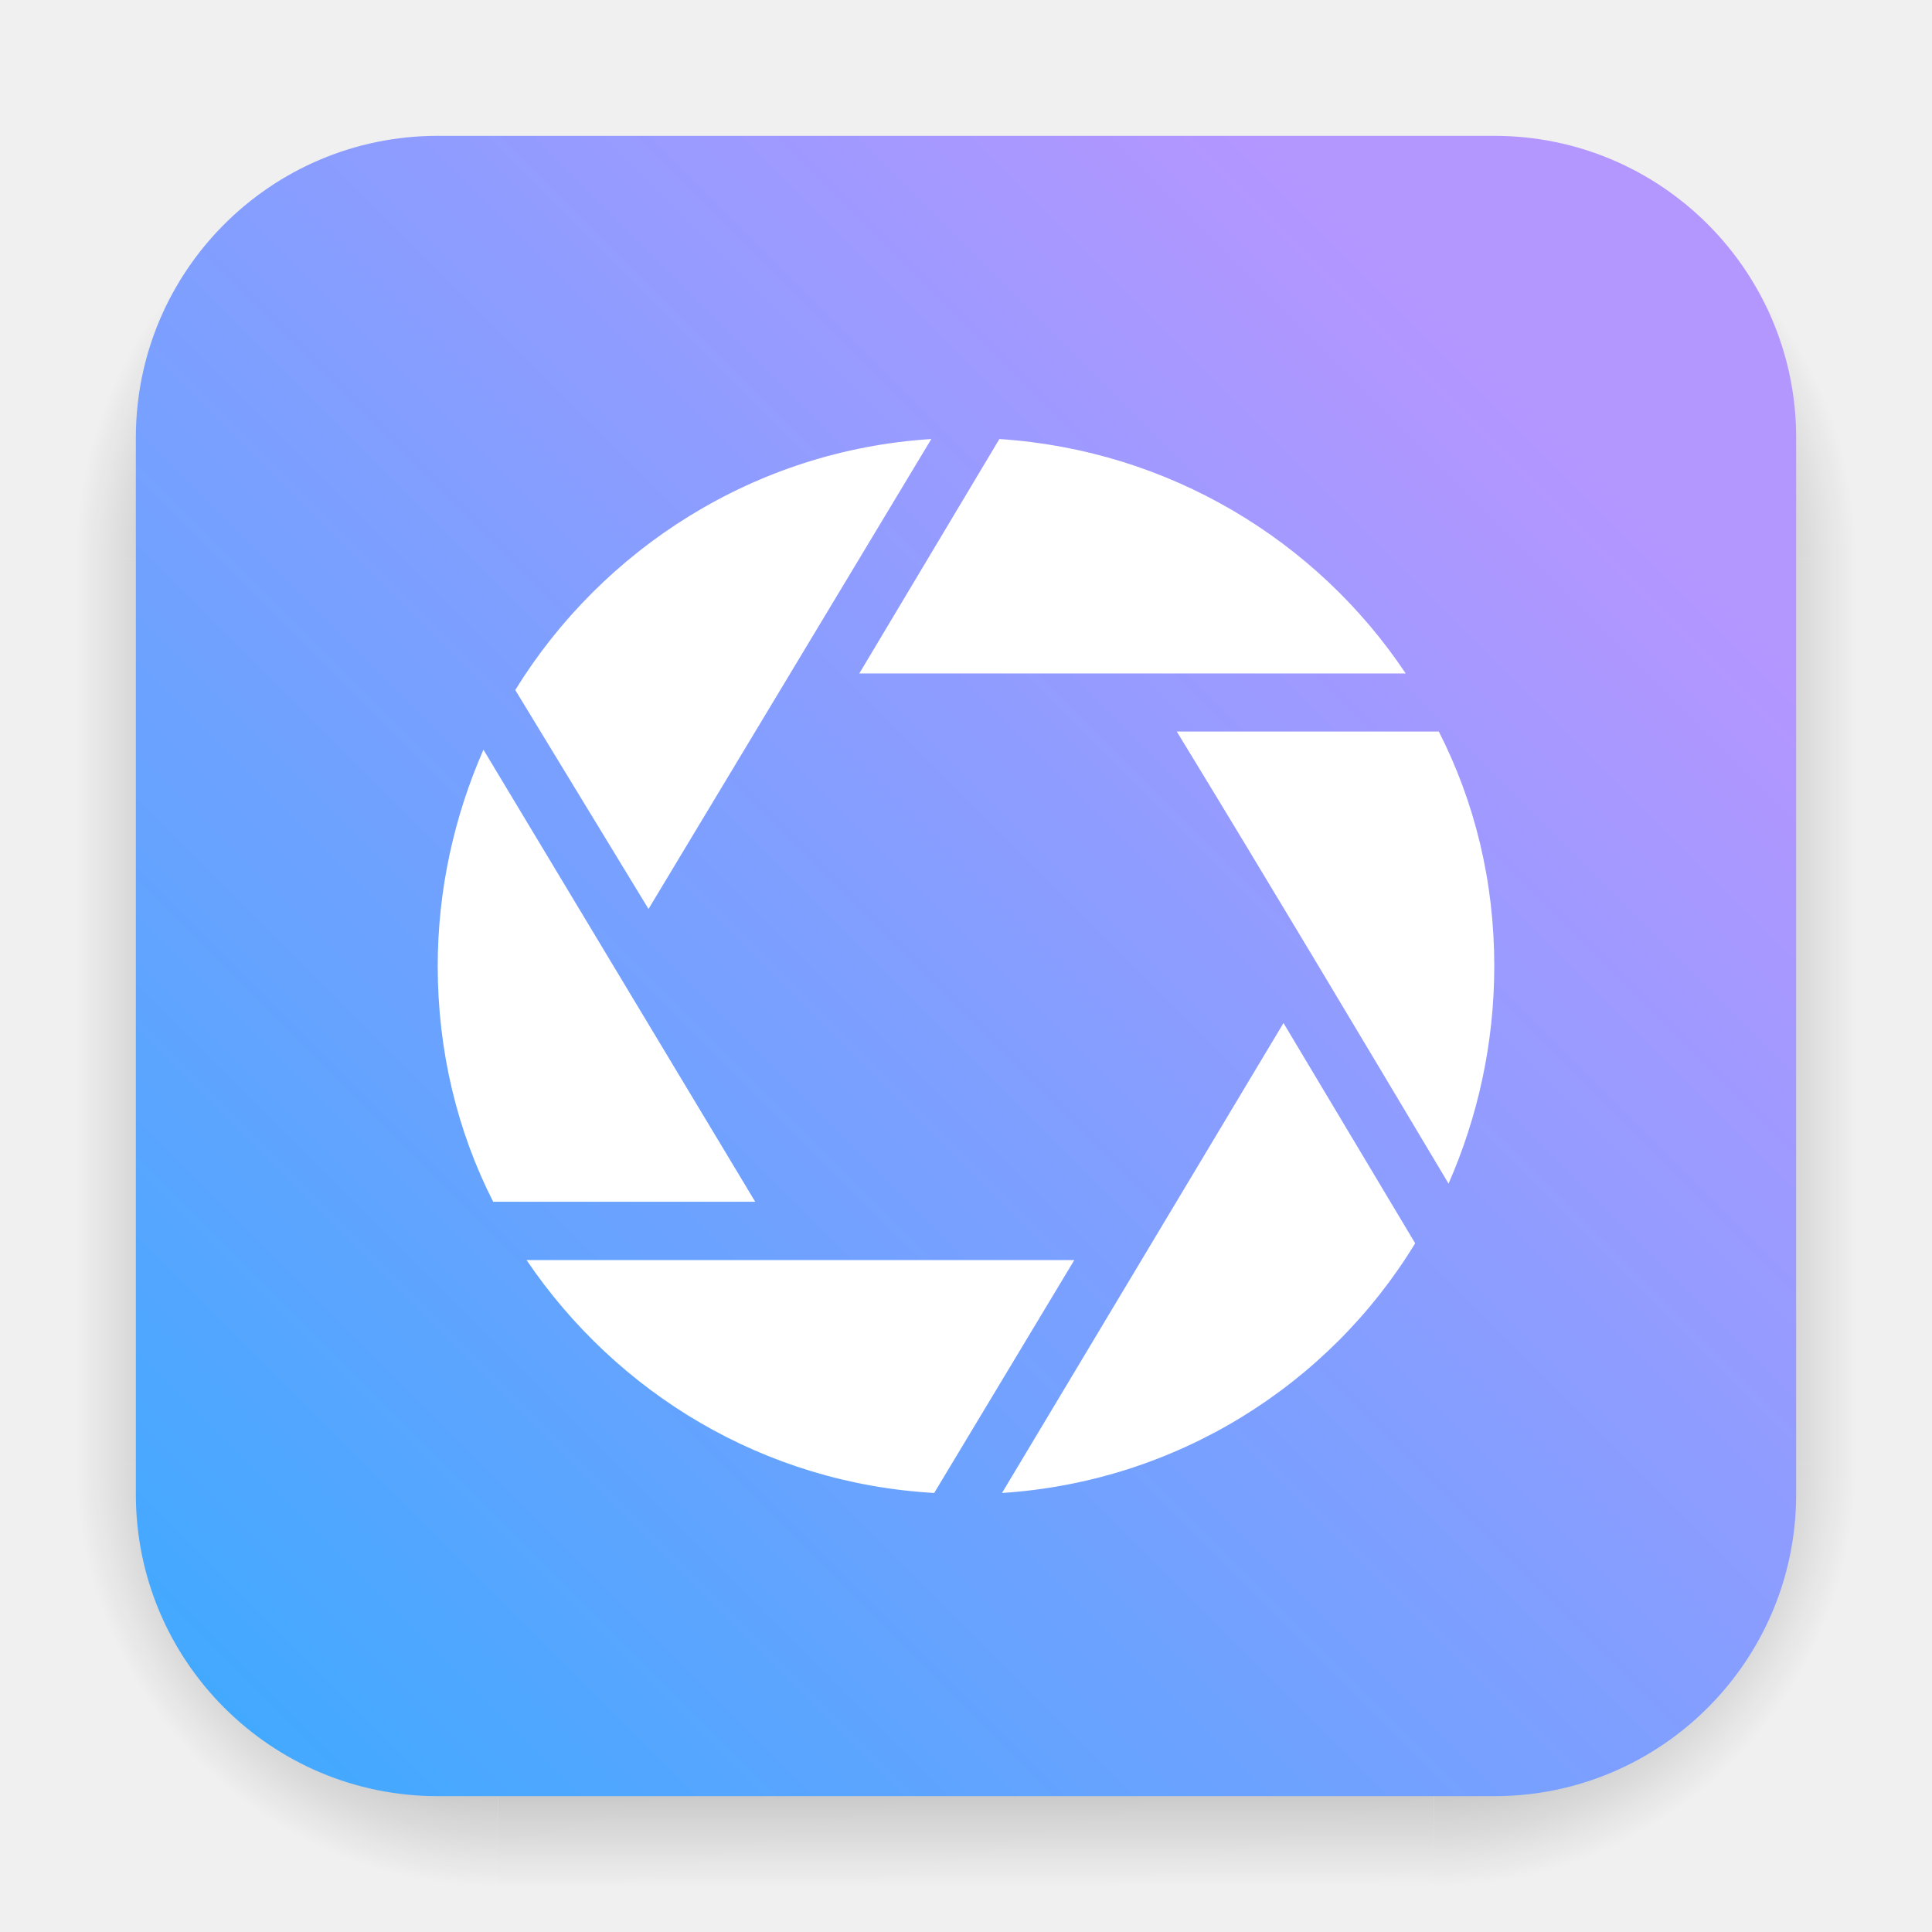
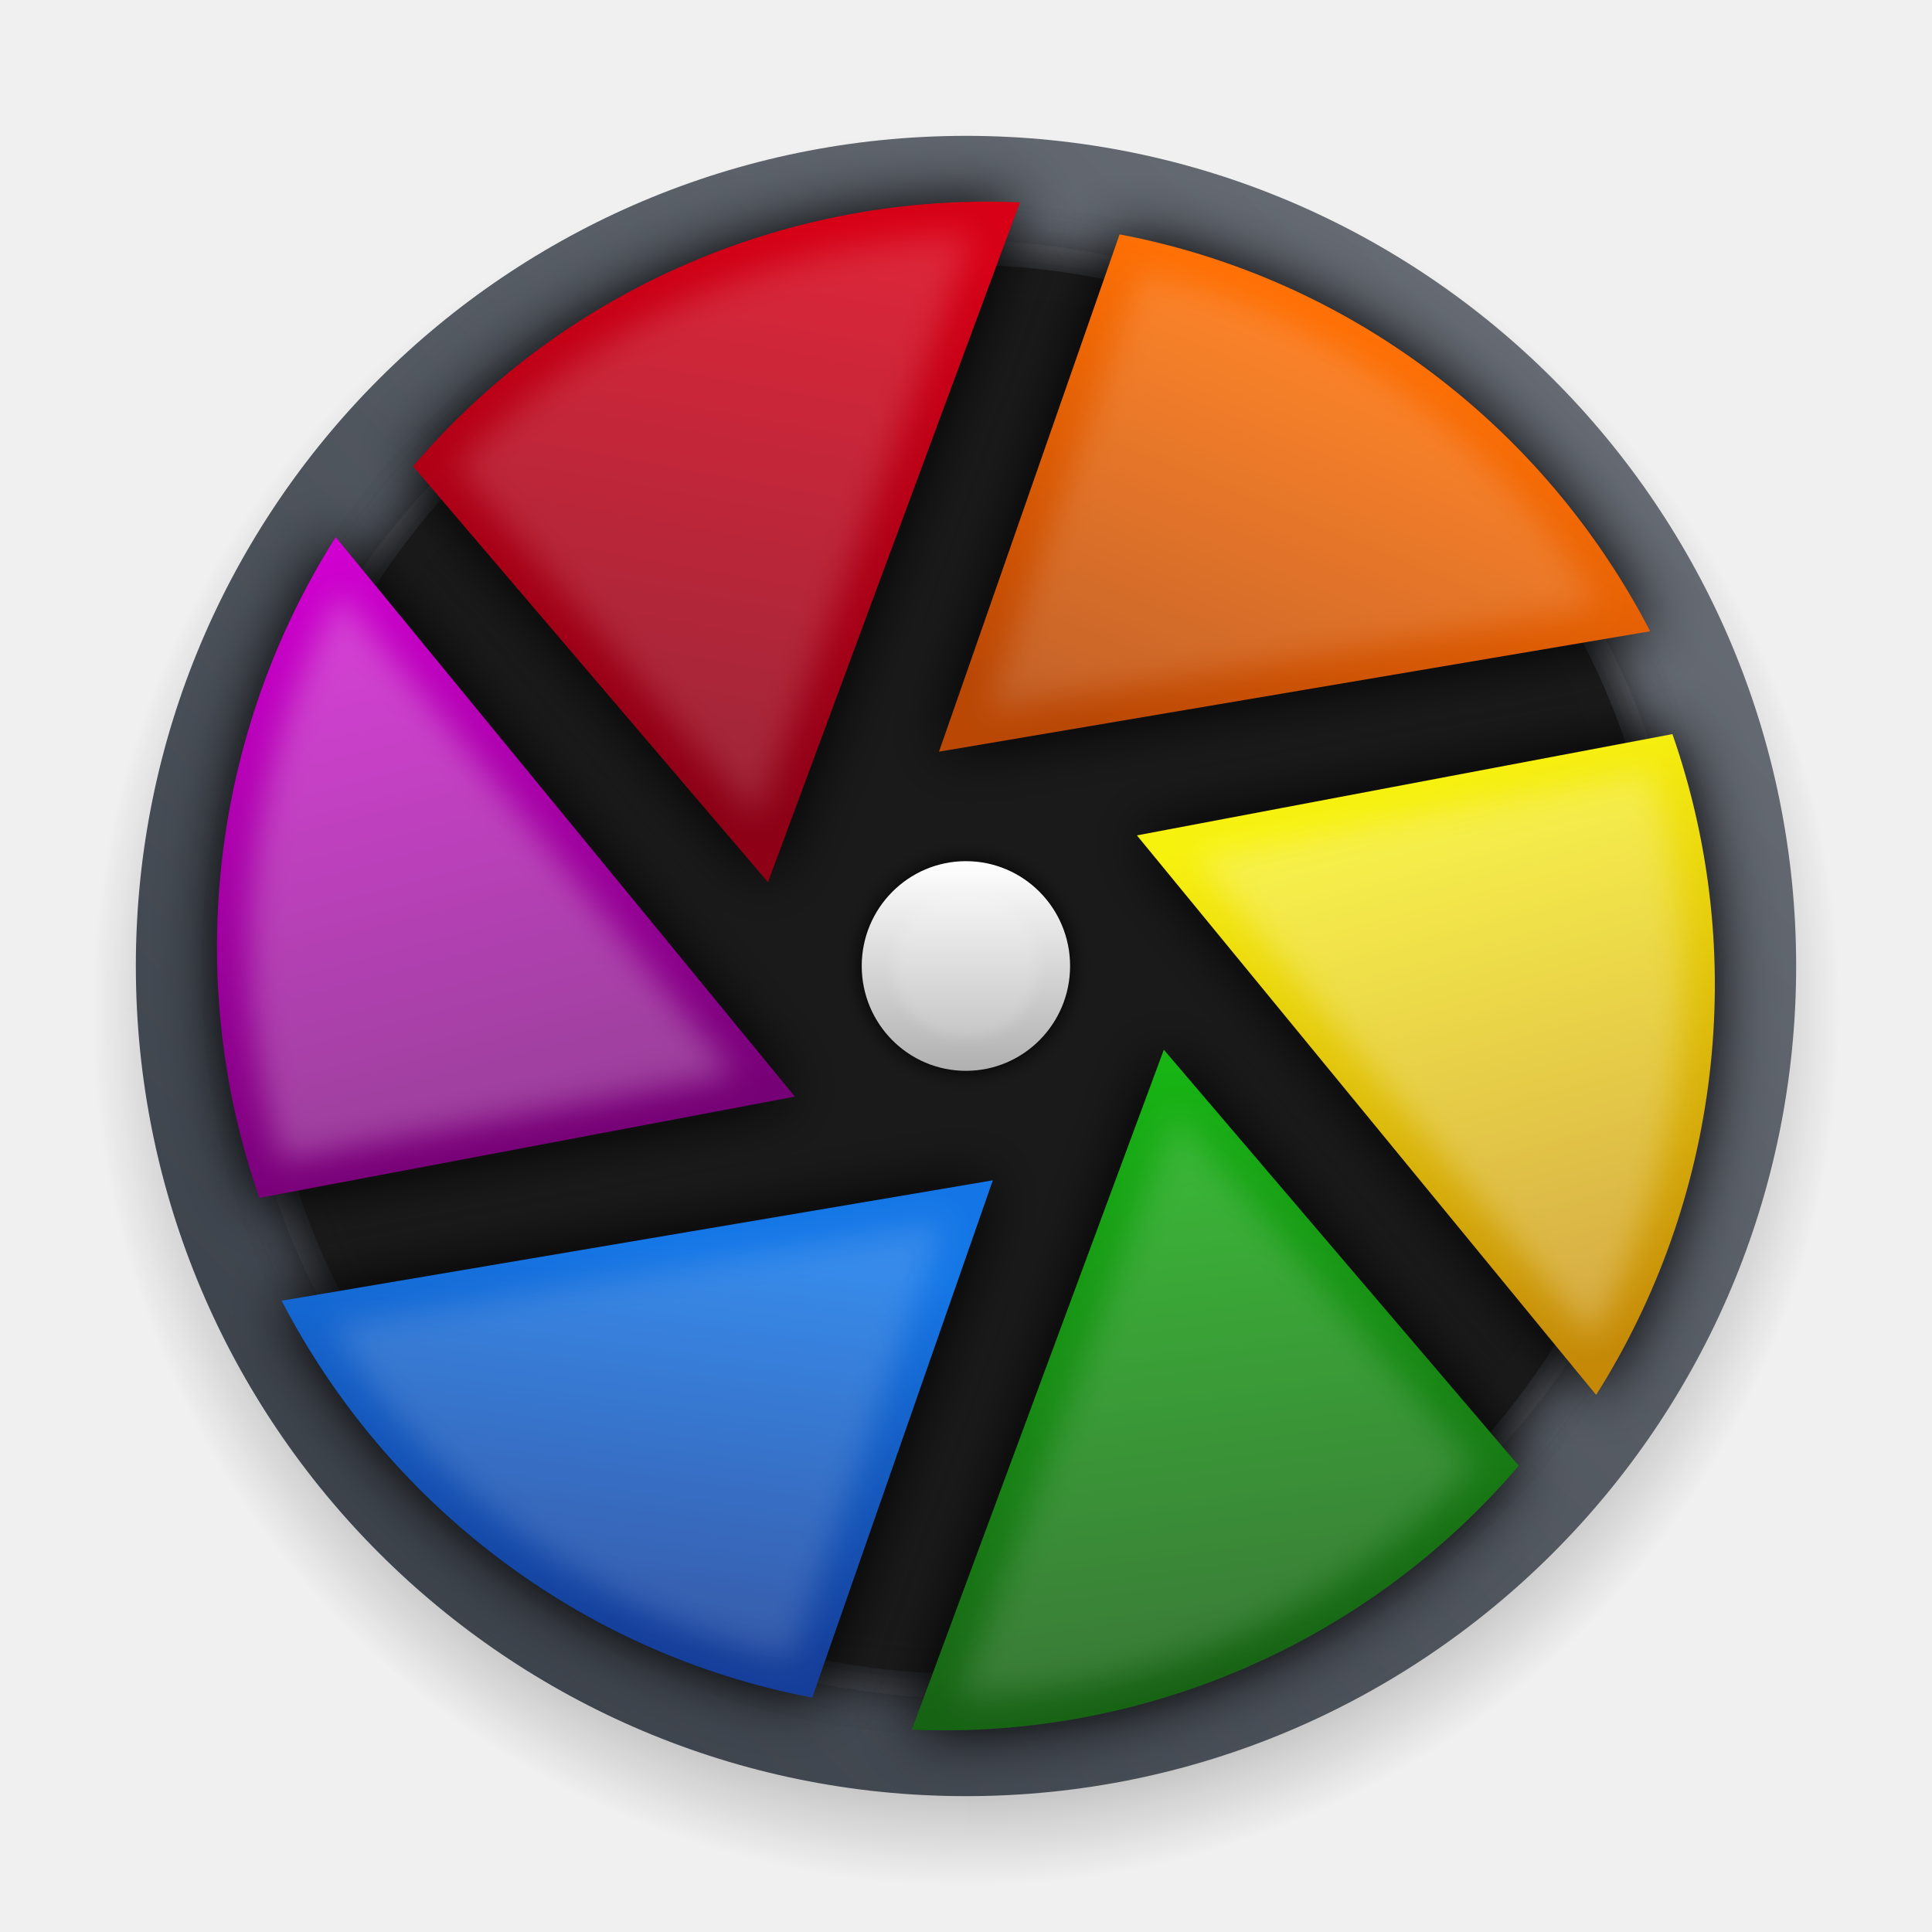
<svg xmlns="http://www.w3.org/2000/svg" xmlns:xlink="http://www.w3.org/1999/xlink" width="64" height="64" version="1.1" id="svg24">
  <defs id="defs28">
    <radialGradient id="SVGID_1_" cx="512" cy="512" r="447" gradientUnits="userSpaceOnUse" gradientTransform="matrix(0.1391139,0,0,0.1391139,-142.9465,-115.5872)">
      <stop offset="0" style="stop-color:#A7D7EC" id="stop4" />
      <stop offset="1" style="stop-color:#A2CFEB" id="stop6" />
    </radialGradient>
    <radialGradient id="SVGID_2_" cx="508.122" cy="108.689" r="794.709" gradientUnits="userSpaceOnUse" gradientTransform="matrix(0.1391139,0,0,0.1391139,-142.9465,-115.5872)">
      <stop offset="0" style="stop-color:#4D5E66" id="stop11" />
      <stop offset="1" style="stop-color:#1A2327" id="stop13" />
    </radialGradient>
    <radialGradient gradientUnits="userSpaceOnUse" r="200.736" cy="513" cx="512" id="SVGID_3_">
      <stop id="stop20" style="stop-color:#A7D7EC" offset="0" />
      <stop id="stop22" style="stop-color:#A2CFEB" offset="1" />
    </radialGradient>
    <filter color-interpolation-filters="sRGB" height="1.048" width="1.048" y="-.024" x="-.024" id="filter2761">
      <feGaussianBlur id="feGaussianBlur922" stdDeviation="0.146" />
    </filter>
    <linearGradient gradientUnits="userSpaceOnUse" y2="3.459" y1="15.576" x2="13.449" x1="1.331" id="linearGradient1024" gradientTransform="matrix(3.779602,0,0,3.779602,28.90913,-23.38821)">
      <stop id="stop925" offset="0" stop-color="#3caaff" />
      <stop id="stop927" offset="1" stop-color="#b496ff" />
    </linearGradient>
    <linearGradient gradientUnits="userSpaceOnUse" y2="13.123" y1="6.714" x2="13.959" x1="6.581" id="linearGradient1354" gradientTransform="matrix(3.779602,0,0,3.779602,63.66037,0.5308454)">
      <stop id="stop930" offset="0" stop-color="#fff" />
      <stop id="stop932" offset="1" stop-color="#e6e6ff" />
    </linearGradient>
    <linearGradient gradientUnits="userSpaceOnUse" y2="14.519" y1="8.5" x2="2.844" x1="5.721" id="linearGradient1356" gradientTransform="matrix(3.779602,0,0,3.779602,63.66037,0.5308454)">
      <stop id="stop935" offset="0" stop-color="#c3d2ff" />
      <stop id="stop937" offset="1" stop-color="#82c8ff" />
    </linearGradient>
    <filter color-interpolation-filters="sRGB" height="1.048" width="1.048" y="-.024" x="-.024" id="filter2761-36">
      <feGaussianBlur id="feGaussianBlur2" stdDeviation="0.146" />
    </filter>
    <linearGradient gradientUnits="userSpaceOnUse" y2="3.459" y1="15.576" x2="13.449" x1="1.331" id="linearGradient1024-7">
-       <stop id="stop5" offset="0" stop-color="#3caaff" />
-       <stop id="stop7" offset="1" stop-color="#b496ff" />
+       <stop id="stop5" offset="0" stop-color="#3caaff" style="stop-color:#353b44;stop-opacity:1;" />
+       <stop id="stop7" offset="1" stop-color="#b496ff" style="stop-color:#6e737b;stop-opacity:0.996;" />
    </linearGradient>
    <linearGradient gradientUnits="userSpaceOnUse" y2="13.123" y1="6.714" x2="13.959" x1="6.581" id="linearGradient1354-5">
      <stop id="stop10" offset="0" stop-color="#fff" />
      <stop id="stop12" offset="1" stop-color="#e6e6ff" />
    </linearGradient>
    <linearGradient gradientUnits="userSpaceOnUse" y2="14.519" y1="8.5" x2="2.844" x1="5.721" id="linearGradient1356-3">
      <stop id="stop15" offset="0" stop-color="#c3d2ff" />
      <stop id="stop17" offset="1" stop-color="#82c8ff" />
    </linearGradient>
    <linearGradient gradientTransform="translate(-21.84986)" gradientUnits="userSpaceOnUse" y2="15.526" y1="1.319" x2="7.982" x1="7.982" id="linearGradient950">
      <stop id="stop2" offset="0" stop-color="#f0f0f0" />
      <stop id="stop4-5" offset="1" stop-color="#f0f0f0" />
    </linearGradient>
    <linearGradient gradientUnits="userSpaceOnUse" gradientTransform="matrix(9.0707,0,0,9.0707,-44.798,-39.998)" y2="5.292" y1="10.583" x2="8.466" x1="8.466" id="linearGradient4821">
      <stop id="stop7-3" offset="0" stop-color="#b6c9e7" />
      <stop id="stop9" offset="1" stop-color="#92b7ef" />
    </linearGradient>
    <radialGradient gradientTransform="translate(-21.84986)" gradientUnits="userSpaceOnUse" r="4.762" cy="12.171" cx="12.171" id="radialGradient1042">
      <stop id="stop12-6" offset="0" />
      <stop id="stop14" offset="1" stop-opacity="0" />
    </radialGradient>
    <linearGradient gradientUnits="userSpaceOnUse" gradientTransform="matrix(0.37199,0,0,0.37199,9.0211,8.759)" y2="19.84" y1="-2.92" x2="8.467" x1="8.467" id="l">
      <stop id="stop17-7" offset="0" stop-color="#ccc" />
      <stop id="stop19" offset="1" stop-color="#ebebeb" />
    </linearGradient>
    <linearGradient gradientUnits="userSpaceOnUse" gradientTransform="matrix(0.37645,0,0,0.37645,8.9831,-96.719)" y2="296.47" y1="280.6" x2="8.467" x1="8.467" id="e">
      <stop id="stop22-6" offset="0" stop-color="#666" />
      <stop id="stop24" offset="1" stop-color="#9f9f9f" />
    </linearGradient>
    <linearGradient gradientUnits="userSpaceOnUse" gradientTransform="matrix(0.37199,0,0,0.37199,9.0211,-95.424)" y2="294.88" y1="282.18" x2="8.467" x1="8.467" id="d">
      <stop id="stop27" offset="0" stop-color="#333" />
      <stop id="stop29" offset="1" stop-color="#666" />
    </linearGradient>
    <linearGradient gradientUnits="userSpaceOnUse" gradientTransform="matrix(0.37199,0,0,0.37199,9.0211,-95.424)" y2="293.82" y1="283.24" x2="8.467" x1="8.467" id="c">
      <stop id="stop32" offset="0" />
      <stop id="stop34" offset="1" stop-color="#121212" />
    </linearGradient>
    <radialGradient gradientUnits="userSpaceOnUse" gradientTransform="matrix(0.036528,0,0,0.030678,17.174,5.8128)" r="38.5" cy="198.65" cx="-136.99" id="b">
      <stop id="stop37" offset="0" stop-opacity=".941" stop-color="#2561db" />
      <stop id="stop39" offset="1" stop-color="#0d0d0d" />
    </radialGradient>
    <filter color-interpolation-filters="sRGB" height="1.26" width="1.22" y="-.13" x="-.11" id="n">
      <feGaussianBlur id="feGaussianBlur42" stdDeviation="0.152" />
    </filter>
    <filter color-interpolation-filters="sRGB" height="1.486" width="1.38" y="-.243" x="-.19" id="m">
      <feGaussianBlur id="feGaussianBlur45" stdDeviation="0.152" />
    </filter>
    <filter color-interpolation-filters="sRGB" height="1.124" width="1.116" y="-.062" x="-.058" id="g">
      <feGaussianBlur id="feGaussianBlur48" stdDeviation="0.128" />
    </filter>
    <filter color-interpolation-filters="sRGB" height="1.133" width="1.125" y="-.067" x="-.062" id="a">
      <feGaussianBlur id="feGaussianBlur51" stdDeviation="0.086" />
    </filter>
    <filter color-interpolation-filters="sRGB" height="1.131" width="1.111" y="-.066" x="-.055" id="i">
      <feGaussianBlur id="feGaussianBlur54" stdDeviation="0.762" />
    </filter>
    <filter color-interpolation-filters="sRGB" height="1.025" width="1.023" y="-.012" x="-.012" id="j">
      <feGaussianBlur id="feGaussianBlur57" stdDeviation="0.03" />
    </filter>
    <filter color-interpolation-filters="sRGB" height="1.496" width="1.465" y="-.248" x="-.233" id="k">
      <feGaussianBlur id="feGaussianBlur60" stdDeviation="1.061" />
    </filter>
    <filter color-interpolation-filters="sRGB" height="1.617" width="1.393" y="-.309" x="-.196" id="f">
      <feGaussianBlur id="feGaussianBlur63" stdDeviation="2.988" />
    </filter>
    <filter color-interpolation-filters="sRGB" height="1.496" width="1.465" y="-.248" x="-.233" id="h">
      <feGaussianBlur id="feGaussianBlur66" stdDeviation="0.512" />
    </filter>
    <filter id="filter2761-5" x="-.024" y="-.024" width="1.048" height="1.048" color-interpolation-filters="sRGB">
      <feGaussianBlur stdDeviation="0.146" id="feGaussianBlur1002" />
    </filter>
-     <linearGradient gradientTransform="matrix(3.779602,0,0,3.779602,-0.0031925,0.5308881)" y2="3.459" x2="13.449" y1="15.576" x1="1.331" gradientUnits="userSpaceOnUse" id="linearGradient1068" xlink:href="#linearGradient1024-7" />
    <filter id="filter2761-3" x="-.024" y="-.024" width="1.048" height="1.048" color-interpolation-filters="sRGB">
      <feGaussianBlur stdDeviation="0.146" id="feGaussianBlur1095" />
    </filter>
    <linearGradient id="a-9" x1="23.487" x2="23.487" y1="15.18" y2="32.913" gradientTransform="matrix(.12676 0 0 .12676 -27.515 6.7925)" gradientUnits="userSpaceOnUse">
      <stop stop-color="#141414" offset="0" id="stop1098" />
      <stop stop-color="#30277f" offset="1" id="stop1100" />
    </linearGradient>
    <radialGradient id="c-7" cx="24.047" cy="23.949" r="2.987" gradientTransform="matrix(0.2056,-3.7539e-8,2.8431e-8,0.15571,-39.607,5.456)" gradientUnits="userSpaceOnUse">
      <stop stop-color="#2839e6" offset="0" id="stop1103" />
      <stop stop-opacity="0" offset="1" id="stop1105" />
    </radialGradient>
    <linearGradient id="d-6" x1="361.36" x2="361.36" y1="616.07" y2="722.79" gradientTransform="matrix(.0040372 0 0 .0040372 -25.925 7.1257)" gradientUnits="userSpaceOnUse">
      <stop stop-color="#fff" offset="0" id="stop1108" />
      <stop stop-color="#fff" stop-opacity="0" offset="1" id="stop1110" />
    </linearGradient>
    <radialGradient id="radialGradient123131" cx="-24.473" cy="9.835" r="1.141" gradientTransform="matrix(1.4202,0,0,1.0512,0.054505,-1.1471)" gradientUnits="userSpaceOnUse" xlink:href="#a-9" />
    <linearGradient id="linearGradient123141" x1="-24.485" x2="-24.485" y1="8.696" y2="9.751" gradientTransform="translate(-10.196,-0.6431)" gradientUnits="userSpaceOnUse" xlink:href="#d-6" />
    <linearGradient id="linearGradient123149" x1="-24.478" x2="-24.478" y1="11.104" y2="8.491" gradientTransform="translate(-10.229,-0.6431)" gradientUnits="userSpaceOnUse">
      <stop stop-color="#2d1edc" offset="0" id="stop1115" />
      <stop stop-color="#141414" offset="1" id="stop1117" />
    </linearGradient>
    <radialGradient id="radialGradient123155" cx="-24.473" cy="9.835" r="1.141" gradientTransform="matrix(1.1403,0,0,0.84405,-6.7958,0.89063)" gradientUnits="userSpaceOnUse" xlink:href="#a-9" />
    <linearGradient id="linearGradient123157" x1="-24.478" x2="-24.478" y1="11.104" y2="8.491" gradientTransform="matrix(0.8029,0,0,0.8029,-15.053,1.2953)" gradientUnits="userSpaceOnUse" xlink:href="#a-9" />
    <radialGradient id="radialGradient123159" cx="-24.473" cy="9.835" r="1.521" gradientTransform="matrix(0.93082,0,0,0.93082,-11.889,0.037279)" gradientUnits="userSpaceOnUse">
      <stop stop-color="#291dc0" offset="0" id="stop1122" />
      <stop stop-color="#1b1b23" offset="1" id="stop1124" />
    </radialGradient>
    <linearGradient id="linearGradient123161" x1="361.36" x2="361.36" y1="616.07" y2="722.79" gradientTransform="matrix(0.0040372,0,0,0.0040372,-36.122,6.4826)" gradientUnits="userSpaceOnUse" xlink:href="#d-6" />
    <linearGradient id="linearGradient123197" x1="-36.117" x2="-33.22" y1="10.638" y2="7.74" gradientUnits="userSpaceOnUse">
      <stop offset="0" id="stop1128" />
      <stop stop-opacity="0" offset="1" id="stop1130" />
    </linearGradient>
    <linearGradient id="linearGradient952" x1="-20.384" x2="-23.272" y1="6.133" y2="15.312" gradientUnits="userSpaceOnUse">
      <stop stop-color="#232323" offset="0" id="stop1133" />
      <stop stop-color="#323296" offset=".95" id="stop1135" />
      <stop stop-color="#232323" offset="1" id="stop1137" />
    </linearGradient>
    <linearGradient gradientTransform="matrix(1.1176,0,0,1.1176,48.40927,-18.5756)" id="linearGradient1000" x1="-25.122" x2="-15.582" y1="9.342" y2="9.342" gradientUnits="userSpaceOnUse">
      <stop stop-color="#407fff" offset="0" id="stop1140" />
      <stop stop-color="#ff407a" offset="1" id="stop1142" />
    </linearGradient>
    <linearGradient gradientTransform="translate(17.22527,-16.4079)" id="linearGradient1024-6" x1="1.331" x2="15.65" y1="15.576" y2="1.17" gradientUnits="userSpaceOnUse">
      <stop stop-color="#dddfe1" offset="0" id="stop1145" />
      <stop stop-color="#f3f4f6" stop-opacity=".996" offset="1" id="stop1147" />
    </linearGradient>
    <filter id="filter2761-7" x="-.024" y="-.024" width="1.048" height="1.048" color-interpolation-filters="sRGB">
      <feGaussianBlur stdDeviation="0.146" id="feGaussianBlur1380" />
    </filter>
    <radialGradient id="c-7-5" cx="24.047" cy="23.949" r="2.987" gradientTransform="matrix(0.2056,-3.7539e-8,2.8431e-8,0.15571,-39.607,5.456)" gradientUnits="userSpaceOnUse">
      <stop stop-color="#2839e6" offset="0" id="stop1388" />
      <stop stop-opacity="0" offset="1" id="stop1390" />
    </radialGradient>
    <radialGradient id="radialGradient123131-3" cx="-24.473" cy="9.835" r="1.141" gradientTransform="matrix(1.4202,0,0,1.0512,0.054505,-1.1471)" gradientUnits="userSpaceOnUse" xlink:href="#a-9" />
    <radialGradient id="radialGradient123155-2" cx="-24.473" cy="9.835" r="1.141" gradientTransform="matrix(1.1403,0,0,0.84405,-6.7958,0.89063)" gradientUnits="userSpaceOnUse" xlink:href="#a-9" />
    <radialGradient id="radialGradient123159-1" cx="-24.473" cy="9.835" r="1.521" gradientTransform="matrix(0.93082,0,0,0.93082,-11.889,0.037279)" gradientUnits="userSpaceOnUse">
      <stop stop-color="#291dc0" offset="0" id="stop1407" />
      <stop stop-color="#1b1b23" offset="1" id="stop1409" />
    </radialGradient>
    <linearGradient id="linearGradient1000-9" x1="-25.122" x2="-15.582" y1="9.342" y2="9.342" gradientUnits="userSpaceOnUse">
      <stop stop-color="#407fff" offset="0" id="stop1425" />
      <stop stop-color="#ff407a" offset="1" id="stop1427" />
    </linearGradient>
    <linearGradient id="linearGradient1024-3" x1="1.331" x2="15.65" y1="15.576" y2="1.17" gradientUnits="userSpaceOnUse">
      <stop stop-color="#dddfe1" offset="0" id="stop1430" />
      <stop stop-color="#f3f4f6" stop-opacity=".996" offset="1" id="stop1432" />
    </linearGradient>
-     <filter style="color-interpolation-filters:sRGB" id="filter1057-9" x="-0.027" width="1.054" y="-0.027" height="1.054">
-       <feGaussianBlur stdDeviation="0.619" id="feGaussianBlur1059-6" />
-     </filter>
    <radialGradient id="gradient_ds_br" cx="0" cy="0" r="1" gradientUnits="userSpaceOnUse" gradientTransform="matrix(13.9984,0.00477622,-0.00477841,14.0048,47.5016,48.4952)">
      <stop offset="0.65" id="stop1" />
-       <stop offset="1" stop-opacity="0" id="stop2" />
+       <stop offset="1" stop-opacity="0" id="stop3" />
    </radialGradient>
    <linearGradient id="gradient_ds_b" x1="30.449" y1="48.5" x2="30.492" y2="62.5" gradientUnits="userSpaceOnUse">
-       <stop offset="0.654" id="stop3" />
-       <stop offset="1" stop-opacity="0" id="stop4" />
+       <stop offset="0.654" id="stop8" />
+       <stop offset="1" stop-opacity="0" id="stop16" />
    </linearGradient>
    <radialGradient id="gradient_ds_bl" cx="0" cy="0" r="1" gradientUnits="userSpaceOnUse" gradientTransform="matrix(0,14,-14,0,16.5,48.5)">
-       <stop offset="0.65" id="stop5" />
-       <stop offset="1" stop-opacity="0" id="stop6" />
+       <stop offset="0.65" id="stop18" />
+       <stop offset="1" stop-opacity="0" id="stop21" />
    </radialGradient>
    <linearGradient id="gradient_ds_r" x1="47.5" y1="33.5" x2="61.5" y2="33.501" gradientUnits="userSpaceOnUse">
-       <stop offset="0.649" id="stop7" />
-       <stop offset="1" stop-opacity="0" id="stop8" />
+       <stop offset="0.649" id="stop23" />
+       <stop offset="1" stop-opacity="0" id="stop25" />
    </linearGradient>
    <linearGradient id="gradient_ds_l" x1="16.5" y1="33.895" x2="2.5" y2="33.895" gradientUnits="userSpaceOnUse">
-       <stop offset="0.649" id="stop9" />
-       <stop offset="1" stop-opacity="0" id="stop10" />
+       <stop offset="0.649" id="stop26" />
+       <stop offset="1" stop-opacity="0" id="stop28" />
    </linearGradient>
    <radialGradient id="gradient_ds_tr" cx="0" cy="0" r="1" gradientTransform="matrix(0.00843236,-14,14.0084,0.0189842,47.4916,18.5)" gradientUnits="userSpaceOnUse">
-       <stop offset="0.65" id="stop11" />
-       <stop offset="1" stop-opacity="0" id="stop12" />
+       <stop offset="0.65" id="stop30" />
+       <stop offset="1" stop-opacity="0" id="stop31" />
    </radialGradient>
    <linearGradient id="gradient_ds_t" x1="29.98" y1="18.5" x2="29.916" y2="4.5" gradientUnits="userSpaceOnUse">
-       <stop offset="0.649" id="stop13" />
-       <stop offset="1" stop-opacity="0" id="stop14" />
+       <stop offset="0.649" id="stop33" />
+       <stop offset="1" stop-opacity="0" id="stop35" />
    </linearGradient>
    <radialGradient id="gradient_ds_tl" cx="0" cy="0" r="1" gradientTransform="matrix(-0.00843236,-14,-14.0084,0.0189842,16.5084,18.5)" gradientUnits="userSpaceOnUse">
-       <stop offset="0.65" id="stop15" />
-       <stop offset="1" stop-opacity="0" id="stop16" />
+       <stop offset="0.65" id="stop36" />
+       <stop offset="1" stop-opacity="0" id="stop38" />
+     </radialGradient>
+     <filter id="filter3902" x="-0.048" y="-0.048" width="1.096" height="1.096">
+       <feGaussianBlur stdDeviation="9" id="feGaussianBlur3904" />
+     </filter>
+     <filter id="filter4107" color-interpolation-filters="sRGB" x="-0.048" y="-0.048" width="1.096" height="1.096">
+       <feGaussianBlur stdDeviation="9" id="feGaussianBlur4109" />
+     </filter>
+     <filter id="filter3999" x="-0.102" width="1.204" y="-0.141" height="1.282">
+       <feGaussianBlur stdDeviation="9.267" id="feGaussianBlur4001" />
+     </filter>
+     <filter id="filter4257" x="-0.118" width="1.235" y="-0.118" height="1.235">
+       <feGaussianBlur stdDeviation="3.136" id="feGaussianBlur4259" />
+     </filter>
+     <filter id="filter4019" x="-0.119" width="1.239" y="-0.107" height="1.214">
+       <feGaussianBlur stdDeviation="9.267" id="feGaussianBlur4021" />
+     </filter>
+     <filter id="filter4015" x="-0.125" width="1.251" y="-0.11" height="1.221">
+       <feGaussianBlur stdDeviation="9.267" id="feGaussianBlur4017" />
+     </filter>
+     <filter id="filter4011" x="-0.102" width="1.204" y="-0.141" height="1.282">
+       <feGaussianBlur stdDeviation="9.267" id="feGaussianBlur4013" />
+     </filter>
+     <filter id="filter4007" x="-0.119" width="1.239" y="-0.107" height="1.214">
+       <feGaussianBlur stdDeviation="9.267" id="feGaussianBlur4009" />
+     </filter>
+     <filter id="filter4245" x="-0.126" width="1.251" y="-0.111" height="1.221">
+       <feGaussianBlur stdDeviation="9.291" id="feGaussianBlur4247" />
+     </filter>
+     <linearGradient xlink:href="#linearGradient4163" id="linearGradient3885" gradientUnits="userSpaceOnUse" x1="372.859" y1="593.388" x2="318.297" y2="726.388" gradientTransform="translate(1.875215,-533.7662)" />
+     <linearGradient id="linearGradient4163">
+       <stop style="stop-color:#ff7004;stop-opacity:1;" offset="0" id="stop4165" />
+       <stop style="stop-color:#ba4704;stop-opacity:1;" offset="1" id="stop4167" />
+     </linearGradient>
+     <linearGradient xlink:href="#linearGradient4206" id="linearGradient4212" x1="256" y1="224" x2="256" y2="288" gradientUnits="userSpaceOnUse" />
+     <linearGradient id="linearGradient4206">
+       <stop style="stop-color:#ffffff;stop-opacity:1;" offset="0" id="stop4208" />
+       <stop style="stop-color:#b0b0b0;stop-opacity:1;" offset="1" id="stop4210" />
+     </linearGradient>
+     <linearGradient xlink:href="#linearGradient4153" id="linearGradient3923" gradientUnits="userSpaceOnUse" gradientTransform="rotate(-60,-207.1927,521.2591)" x1="432.115" y1="650.053" x2="263.694" y2="710.341" />
+     <linearGradient id="linearGradient4153">
+       <stop style="stop-color:#d70016;stop-opacity:1;" offset="0" id="stop4155" />
+       <stop style="stop-color:#8d0016;stop-opacity:1;" offset="1" id="stop4157" />
+     </linearGradient>
+     <linearGradient xlink:href="#linearGradient4143" id="linearGradient3919" gradientUnits="userSpaceOnUse" gradientTransform="rotate(-120,100.9774,522.3418)" x1="456.976" y1="694.418" x2="273.627" y2="643.987" />
+     <linearGradient id="linearGradient4143">
+       <stop style="stop-color:#d000d0;stop-opacity:1;" offset="0" id="stop4145" />
+       <stop style="stop-color:#760076;stop-opacity:1;" offset="1" id="stop4147" />
+     </linearGradient>
+     <linearGradient xlink:href="#linearGradient4133" id="linearGradient3915" gradientUnits="userSpaceOnUse" gradientTransform="rotate(180,255.0624,522.8831)" x1="326.125" y1="701.766" x2="342.125" y2="581.766" />
+     <linearGradient id="linearGradient4133">
+       <stop style="stop-color:#1476e6;stop-opacity:1;" offset="0" id="stop4135" />
+       <stop style="stop-color:#143e9a;stop-opacity:1;" offset="1" id="stop4137" />
+     </linearGradient>
+     <linearGradient xlink:href="#linearGradient4123" id="linearGradient3911" gradientUnits="userSpaceOnUse" gradientTransform="rotate(120,409.1474,523.4244)" x1="253.838" y1="725.269" x2="401.186" y2="612.484" />
+     <linearGradient id="linearGradient4123">
+       <stop style="stop-color:#17b414;stop-opacity:1;" offset="0" id="stop4125" />
+       <stop style="stop-color:#176314;stop-opacity:1;" offset="1" id="stop4127" />
+     </linearGradient>
+     <linearGradient xlink:href="#linearGradient4105" id="linearGradient3907" gradientUnits="userSpaceOnUse" gradientTransform="rotate(60,717.3175,524.5071)" x1="277.627" y1="637.059" x2="454.048" y2="683.489" />
+     <linearGradient id="linearGradient4105">
+       <stop style="stop-color:#f7f10e;stop-opacity:1;" offset="0" id="stop4107" />
+       <stop style="stop-color:#c58907;stop-opacity:1;" offset="1" id="stop4109" />
+     </linearGradient>
+     <filter id="filter4312" x="-0.062" y="-0.087" width="1.123" height="1.173">
+       <feGaussianBlur stdDeviation="4.819" id="feGaussianBlur4314" />
+     </filter>
+     <filter id="filter4348" x="-0.096" y="-0.096" width="1.192" height="1.192">
+       <feGaussianBlur stdDeviation="1.758" id="feGaussianBlur4350" />
+     </filter>
+     <filter id="filter4328" x="-0.076" y="-0.068" width="1.153" height="1.136">
+       <feGaussianBlur stdDeviation="5.057" id="feGaussianBlur4330" />
+     </filter>
+     <filter id="filter4308" x="-0.078" y="-0.067" width="1.156" height="1.134">
+       <feGaussianBlur stdDeviation="4.831" id="feGaussianBlur4310" />
+     </filter>
+     <filter id="filter4344" x="-0.062" y="-0.087" width="1.123" height="1.173">
+       <feGaussianBlur stdDeviation="4.822" id="feGaussianBlur4346" />
+     </filter>
+     <filter id="filter4336" x="-0.076" y="-0.068" width="1.153" height="1.136">
+       <feGaussianBlur stdDeviation="5.057" id="feGaussianBlur4338" />
+     </filter>
+     <filter id="filter4320" x="-0.078" y="-0.067" width="1.155" height="1.134">
+       <feGaussianBlur stdDeviation="4.825" id="feGaussianBlur4322" />
+     </filter>
+     <linearGradient xlink:href="#linearGradient1051-5" id="linearGradient1053-7" x1="-127" y1="60" x2="-72" y2="5" gradientUnits="userSpaceOnUse" gradientTransform="translate(131.5,-0.5099971)" />
+     <linearGradient id="linearGradient1051-5">
+       <stop style="stop-color:#353b44;stop-opacity:1;" offset="0" id="stop1047-3" />
+       <stop style="stop-color:#6e737b;stop-opacity:0.996;" offset="1" id="stop1049-5" />
+     </linearGradient>
+     <radialGradient id="gradient_ds_br-5" cx="0" cy="0" r="1" gradientUnits="userSpaceOnUse" gradientTransform="matrix(28.9967,0.00989361,-0.00989812,29.0099,32.0033,33.4901)">
+       <stop offset="0.85" id="stop1-6" />
+       <stop offset="1" stop-opacity="0" id="stop6-2" />
+     </radialGradient>
+     <radialGradient id="gradient_ds_bl-9" cx="0" cy="0" r="1" gradientUnits="userSpaceOnUse" gradientTransform="matrix(0,29,-29,0,32,33.5)">
+       <stop offset="0.846" id="stop8-1" />
+       <stop offset="1" stop-opacity="0" id="stop14-2" />
+     </radialGradient>
+     <radialGradient id="gradient_ds_tr-7" cx="0" cy="0" r="1" gradientTransform="matrix(0.017467,-29,29.0175,0.0393245,31.9825,33.5)" gradientUnits="userSpaceOnUse">
+       <stop offset="0.85" id="stop16-0" />
+       <stop offset="1" stop-opacity="0" id="stop18-9" />
+     </radialGradient>
+     <radialGradient id="gradient_ds_tl-3" cx="0" cy="0" r="1" gradientTransform="matrix(-0.017467,-29,-29.0175,0.0393245,32.0175,33.5)" gradientUnits="userSpaceOnUse">
+       <stop offset="0.85" id="stop20-6" />
+       <stop offset="1" stop-opacity="0" id="stop21-0" />
    </radialGradient>
  </defs>
  <g id="ds" opacity="0.25">
-     <path id="ds-br" d="m 47.5,48.5 h 14 v 14 h -14 z" fill="url(#gradient_ds_br)" style="fill:url(#gradient_ds_br)" />
-     <path id="ds-b" d="m 16.5,48.5 h 31 v 14 h -31 z" fill="url(#gradient_ds_b)" style="fill:url(#gradient_ds_b)" />
-     <path id="ds-bl" d="m 2.5,48.5 h 14 v 14 h -14 z" fill="url(#gradient_ds_bl)" style="fill:url(#gradient_ds_bl)" />
-     <path id="ds-r" d="m 47.5,18.5 h 14 v 30 h -14 z" fill="url(#gradient_ds_r)" style="fill:url(#gradient_ds_r)" />
-     <path id="ds-l" d="m 2.5,18.5 h 14 v 30 h -14 z" fill="url(#gradient_ds_l)" style="fill:url(#gradient_ds_l)" />
-     <path id="ds-tr" d="m 47.5,4.5 h 14 v 14 h -14 z" fill="url(#gradient_ds_tr)" style="fill:url(#gradient_ds_tr)" />
-     <path id="ds-t" d="m 16.5,4.5 h 31 v 14 h -31 z" fill="url(#gradient_ds_t)" style="fill:url(#gradient_ds_t)" />
-     <path id="ds-tl" d="m 16.5,4.5 h -14 v 14 h 14 z" fill="url(#gradient_ds_tl)" style="fill:url(#gradient_ds_tl)" />
+     <path id="ds-br" d="m 32,33.5 h 29 v 29 H 32 Z" fill="url(#gradient_ds_br)" style="fill:url(#gradient_ds_br-5)" />
+     <path id="ds-bl" d="m 3,33.5 h 29 v 29 H 3 Z" fill="url(#gradient_ds_bl)" style="fill:url(#gradient_ds_bl-9)" />
+     <path id="ds-tr" d="m 32,4.5 h 29 v 29 H 32 Z" fill="url(#gradient_ds_tr)" style="fill:url(#gradient_ds_tr-7)" />
+     <path id="ds-tl" d="M 32,4.5 H 3 v 29 h 29 z" fill="url(#gradient_ds_tl)" style="fill:url(#gradient_ds_tl-3)" />
  </g>
-   <rect y="4.5" x="4.5" height="55" width="55" id="bg" style="fill:url(#linearGradient1068);fill-opacity:1;stroke-width:3.78;stroke-linecap:butt;font-variation-settings:normal;opacity:1;vector-effect:none;stroke-linejoin:miter;stroke-miterlimit:4;stroke-dasharray:none;stroke-dashoffset:0;stroke-opacity:1;-inkscape-stroke:none;stop-color:#000000;stop-opacity:1" rx="10" />
-   <g transform="matrix(0.08706468,0,0,0.08706468,-12.57712,-12.66418)" id="art" style="fill:#ffffff;fill-opacity:1">
-     <g id="g1010" style="fill:#ffffff;fill-opacity:1">
-       <g id="g1008" style="fill:#ffffff;fill-opacity:1">
-         <radialGradient id="radialGradient1004" cx="512" cy="513" r="200.736" gradientUnits="userSpaceOnUse">
-           <stop offset="0" style="stop-color:#A7D7EC" id="stop1000" />
-           <stop offset="1" style="stop-color:#A2CFEB" id="stop1002" />
-         </radialGradient>
-         <path class="st2" d="m 340.5,408 c 33.2,-53.8 91.3,-91.3 158.3,-95.5 -35.9,59.6 -71.7,119.2 -107.6,178.8 z m 184.2,-95.5 c 64.4,4.2 120.8,38.5 154.6,89.2 H 471.4 Z m 167.2,111.3 c 13.7,26.9 21.1,57 21.1,89.2 0,29.5 -6.3,57.5 -17.4,82.8 -34.3,-57.5 -68.6,-115 -103.4,-172 z m -9,194.7 c -32.7,53.8 -90.7,90.7 -157.2,95 L 632.8,534.7 Z m -183,95 C 435,709.8 379.1,675.5 344.8,624.9 H 553.2 Z M 332.1,602.7 C 318.4,575.8 311,545.2 311,513 c 0,-29 6.3,-57 17.4,-82.3 l 103.4,172 z" id="path1006" style="fill:#ffffff;fill-opacity:1" />
-       </g>
+   <rect style="fill:url(#linearGradient1053-7);fill-opacity:1;stroke-width:2.744;stroke-linecap:round" id="bg" width="55" height="55" x="4.5" y="4.5" rx="27.5" />
+   <g id="art" transform="matrix(0.1078485,0,0,0.1085206,4.3877,4.218729)" style="stroke-width:9.243">
+     <g id="g38" style="display:inline;stroke-width:9.243">
+       <path style="display:inline;opacity:0.95;fill:#1a1a1a;fill-opacity:1;stroke:none;stroke-width:9.243;filter:url(#filter4107)" id="path3947" d="M 510,287 A 225,225 0 0 1 288.482,511.973 225,225 0 0 1 60.108,293.963 225,225 0 0 1 274.557,62.242 225,225 0 0 1 509.569,273.08" transform="matrix(0.9555556,0,0,0.9555556,-17.33333,-17.24444)" />
+       <path style="display:inline;opacity:0.95;fill:#1a1a1a;fill-opacity:1;stroke:none;stroke-width:9.243;filter:url(#filter3902)" id="path3892" d="M 510,287 A 225,225 0 0 1 288.482,511.973 225,225 0 0 1 60.108,293.963 225,225 0 0 1 274.557,62.242 225,225 0 0 1 509.569,273.08" transform="matrix(0.9555556,0,0,0.9555556,-17.33333,-17.24444)" />
+       <path d="M 470,257 A 215,215 0 0 1 258.327,471.974 215,215 0 0 1 40.103,263.654 215,215 0 0 1 245.021,42.232 215,215 0 0 1 469.588,243.699" id="path3021" style="display:inline;opacity:0.95;fill:#1a1a1a;fill-opacity:1;stroke:none;stroke-width:8.833" />
+     </g>
+     <g id="g39" style="display:inline;stroke-width:9.243">
+       <path id="path3951" d="m 303.203,32.669 -55.469,157.906 218.438,-36.75 C 433.818,91.69 374.213,46.032 303.203,32.669 Z" style="display:inline;fill:#000000;fill-opacity:1;fill-rule:nonzero;stroke:none;stroke-width:9.243;filter:url(#filter3999)" />
+       <path style="display:inline;fill:#000000;fill-opacity:1;fill-rule:nonzero;stroke:none;stroke-width:9.243;filter:url(#filter4245)" d="m 473.012,185.213 -164.485,30.916 141.045,170.797 c 37.633,-59.087 47.372,-133.535 23.44,-201.713 z" id="path3953" />
+       <path id="path3955" d="M 425.809,408.545 316.793,281.554 239.4,489.102 c 69.987,3.048 139.331,-25.742 186.409,-80.557 z" style="display:inline;fill:#000000;fill-opacity:1;fill-rule:nonzero;stroke:none;stroke-width:9.243;filter:url(#filter4007)" />
+       <path style="display:inline;fill:#000000;fill-opacity:1;fill-rule:nonzero;stroke:none;stroke-width:9.243;filter:url(#filter4011)" d="M 208.797,479.331 264.266,321.425 45.828,358.175 c 32.354,62.135 91.959,107.793 162.969,121.156 z" id="path3957" />
+       <path id="path3959" d="M 38.988,326.787 203.473,295.871 62.428,125.073 C 24.795,184.16 15.055,258.609 38.988,326.787 Z" style="display:inline;fill:#000000;fill-opacity:1;fill-rule:nonzero;stroke:none;stroke-width:9.243;filter:url(#filter4015)" />
+       <path style="display:inline;fill:#000000;fill-opacity:1;fill-rule:nonzero;stroke:none;stroke-width:9.243;filter:url(#filter4019)" d="M 86.191,103.455 195.207,230.446 272.6,22.898 C 202.612,19.851 133.269,48.64 86.191,103.455 Z" id="path3961" />
+       <circle id="path4249" style="display:inline;fill:#000000;fill-opacity:1;stroke:none;stroke-width:9.243;filter:url(#filter4257)" cx="256" cy="256" r="32" />
+     </g>
+     <g id="g40" style="stroke-width:9.243">
+       <path style="display:inline;fill:url(#linearGradient3885);fill-opacity:1;fill-rule:nonzero;stroke:none;stroke-width:9.243;filter:url(#filter3903)" d="m 303.203,32.669 -55.469,157.906 218.438,-36.75 C 433.818,91.69 374.213,46.032 303.203,32.669 Z" id="path3902" />
+       <path id="path3905" d="m 473.012,185.213 -164.485,30.916 141.045,170.797 c 37.633,-59.087 47.372,-133.535 23.44,-201.713 z" style="display:inline;fill:url(#linearGradient3907);fill-opacity:1;fill-rule:nonzero;stroke:none;stroke-width:9.243;filter:url(#filter3903)" />
+       <path style="display:inline;fill:url(#linearGradient3911);fill-opacity:1;fill-rule:nonzero;stroke:none;stroke-width:9.243;filter:url(#filter3903)" d="M 425.809,408.545 316.793,281.554 239.4,489.102 c 69.987,3.048 139.331,-25.742 186.409,-80.557 z" id="path3909" />
+       <path id="path3913" d="M 208.797,479.331 264.266,321.425 45.828,358.175 c 32.354,62.135 91.959,107.793 162.969,121.156 z" style="display:inline;fill:url(#linearGradient3915);fill-opacity:1;fill-rule:nonzero;stroke:none;stroke-width:9.243;filter:url(#filter3903)" />
+       <path style="display:inline;fill:url(#linearGradient3919);fill-opacity:1;fill-rule:nonzero;stroke:none;stroke-width:9.243;filter:url(#filter3903)" d="M 38.988,326.787 203.473,295.871 62.428,125.073 C 24.795,184.16 15.055,258.609 38.988,326.787 Z" id="path3917" />
+       <path id="path3921" d="M 86.191,103.455 195.207,230.446 272.6,22.898 C 202.612,19.851 133.269,48.64 86.191,103.455 Z" style="display:inline;fill:url(#linearGradient3923);fill-opacity:1;fill-rule:nonzero;stroke:none;stroke-width:9.243;filter:url(#filter3903)" />
+       <circle style="display:inline;fill:url(#linearGradient4212);fill-opacity:1;stroke:none;stroke-width:9.243" id="path4204" cx="256" cy="256" r="32" />
+     </g>
+     <g id="g41" style="stroke-width:9.243">
+       <path style="display:inline;opacity:0.15;fill:#ffffff;fill-opacity:1;fill-rule:nonzero;stroke:none;stroke-width:9.243;filter:url(#filter4312)" d="m 262.75,177.906 c 62.523,-10.733 125.195,-20.604 187.625,-31.875 C 419.72,95.155 367.864,57.206 309.656,44.25 294.021,88.802 278.385,133.354 262.75,177.906 Z" id="path4023" />
+       <path style="display:inline;opacity:0.25;fill:#ffffff;fill-opacity:1;fill-rule:nonzero;stroke:none;stroke-width:9.243;filter:url(#filter4320)" d="m 327.031,222.844 c 40.523,48.788 80.414,98.102 121.406,146.5 28.721,-51.924 35.593,-115.91 17.781,-172.719 -46.396,8.74 -92.792,17.479 -139.188,26.219 z" id="path4025" />
+       <path style="display:inline;opacity:0.15;fill:#ffffff;fill-opacity:1;fill-rule:nonzero;stroke:none;stroke-width:9.243;filter:url(#filter4336)" d="m 253.688,479.312 c 59.786,-1.051 118.43,-27.005 158.75,-70.875 -30.74,-35.833 -61.479,-71.667 -92.219,-107.5 -22.177,59.458 -44.354,118.917 -66.531,178.375 z" id="path4027" />
+       <path style="display:inline;opacity:0.15;fill:#ffffff;fill-opacity:1;fill-rule:nonzero;stroke:none;stroke-width:9.243;filter:url(#filter4344)" d="M 61.438,365.688 C 92.011,416.624 143.953,454.726 202.344,467.75 217.979,423.198 233.615,378.646 249.25,334.094 186.646,344.625 124.042,355.156 61.438,365.688 Z" id="path4029" />
+       <path style="display:inline;opacity:0.25;fill:#ffffff;fill-opacity:1;fill-rule:nonzero;stroke:none;stroke-width:9.243;filter:url(#filter4308)" d="M 63.25,143.219 C 34.737,195.071 28.061,258.839 45.781,315.375 c 46.417,-8.74 92.833,-17.479 139.25,-26.219 -40.438,-48.938 -80.875,-97.875 -121.312,-146.812 z" id="path4031" />
+       <path style="display:inline;opacity:0.15;fill:#ffffff;fill-opacity:1;fill-rule:nonzero;stroke:none;stroke-width:9.243;filter:url(#filter4328)" d="m 257.719,32.719 c -59.398,1.052 -117.93,27.161 -158.188,70.812 30.75,35.844 61.5,71.688 92.25,107.531 22.177,-59.458 44.354,-118.917 66.531,-178.375 z" id="path4033" />
+       <path style="display:inline;opacity:0.15;fill:#ffffff;fill-opacity:1;stroke:none;stroke-width:9.243;filter:url(#filter4348)" d="m 254.781,234.031 c -17.879,-0.186 -28.235,25.629 -14.562,37.5 10.37,10.67 31.407,7.507 36.219,-7.156 5.242,-12.604 -3.314,-29.036 -17.281,-30.156 -1.451,-0.203 -2.911,-0.282 -4.375,-0.188 z" id="path4214" />
    </g>
  </g>
</svg>
